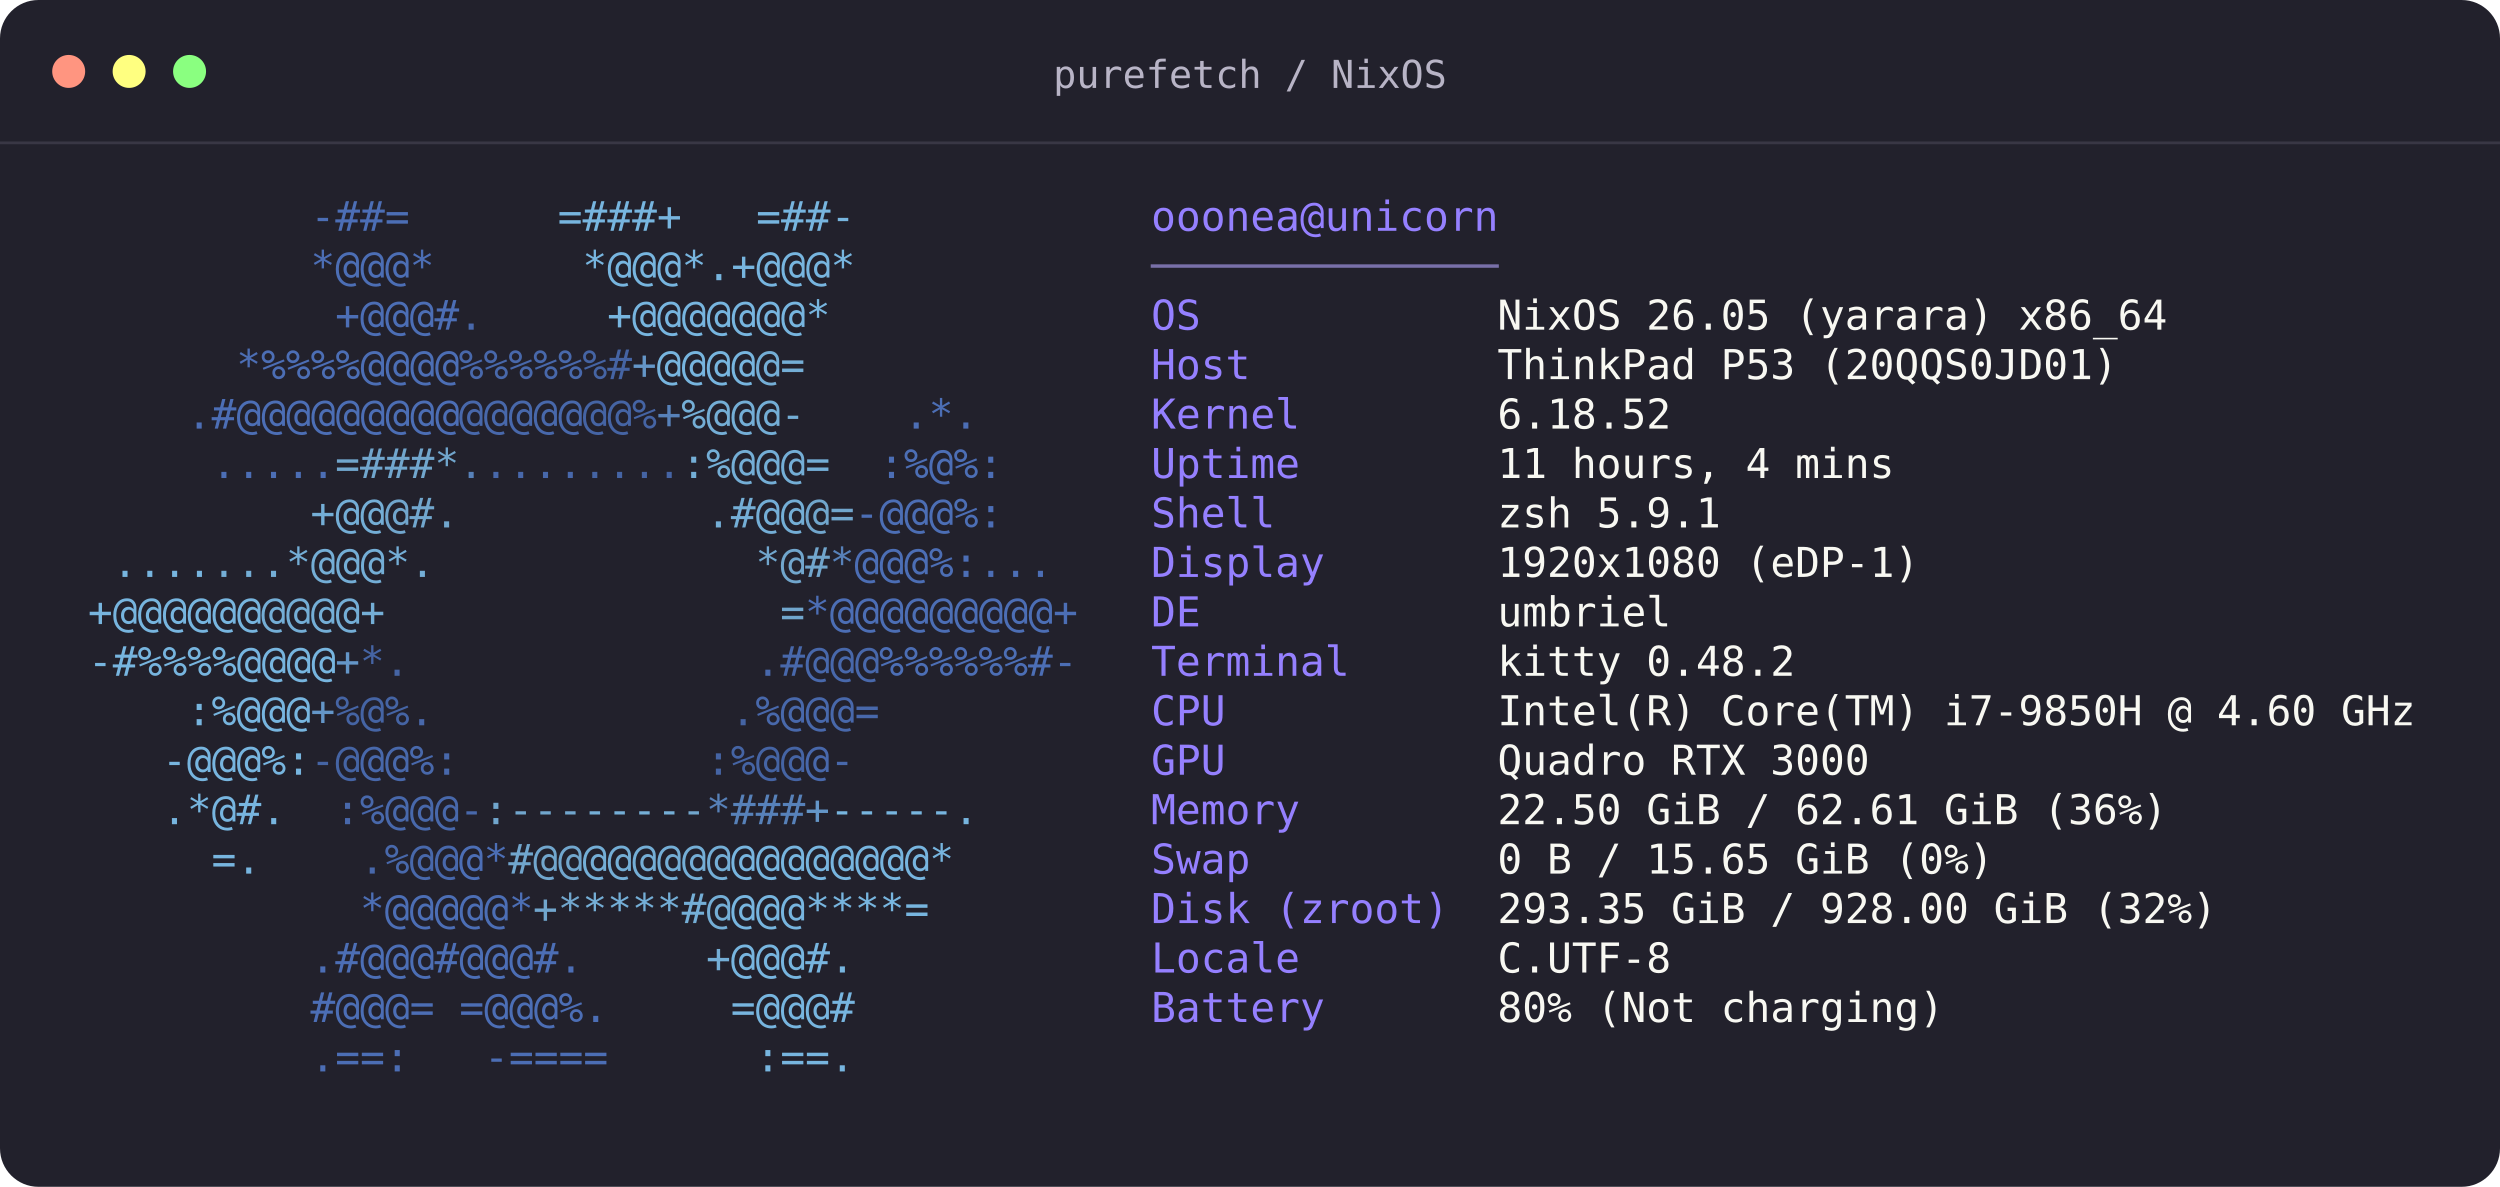
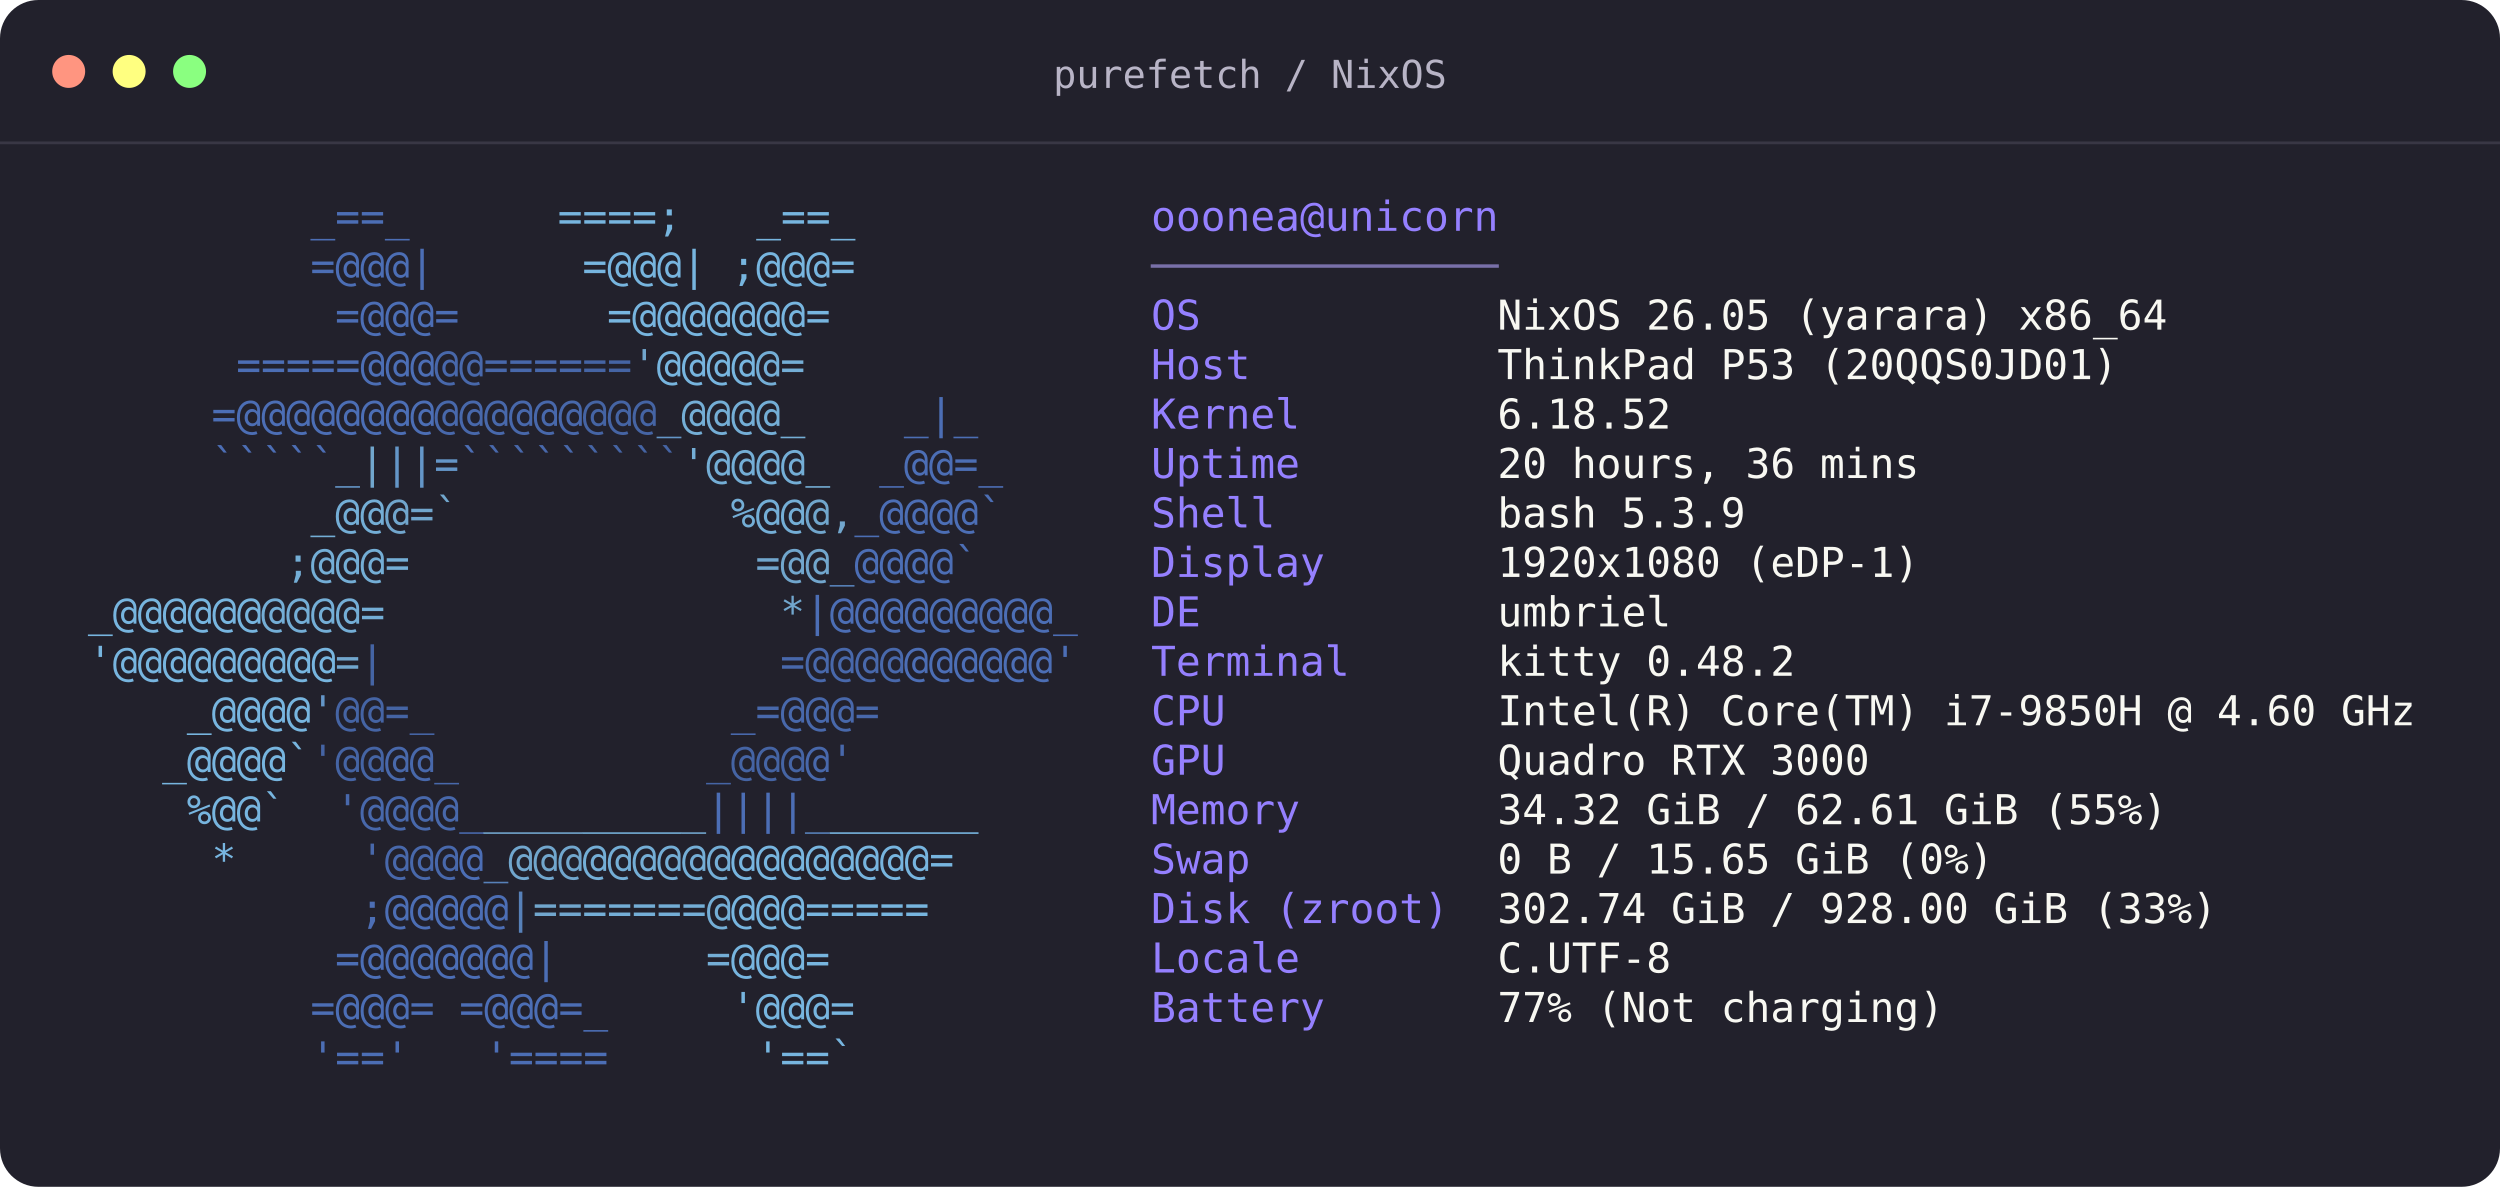
<svg xmlns="http://www.w3.org/2000/svg" width="910" height="432" viewBox="0 0 910 432">
  <rect width="910" height="432" rx="14" fill="#22212c" />
  <path d="M0 52 H910" stroke="#393745" />
  <circle cx="25" cy="26" r="6" fill="#ff9580" />
  <circle cx="47" cy="26" r="6" fill="#ffff80" />
  <circle cx="69" cy="26" r="6" fill="#8aff80" />
  <text x="455.0" y="32" text-anchor="middle" fill="#b8b4c6" font-family="DejaVu Sans Mono" font-size="14">purefetch / NixOS</text>
-   <text x="32" y="84" font-family="DejaVu Sans Mono" font-size="15" fill="#f8f8f2" xml:space="preserve">         </text>
-   <text x="113" y="84" font-family="DejaVu Sans Mono" font-size="15" fill="#4c6eb5" xml:space="preserve">-##=      </text>
-   <text x="203" y="84" font-family="DejaVu Sans Mono" font-size="15" fill="#77b5df" xml:space="preserve">=###+   =##-</text>
+   <text x="32" y="84" font-family="DejaVu Sans Mono" font-size="15" fill="#4c6eb5" xml:space="preserve">         </text>
+   <text x="113" y="84" font-family="DejaVu Sans Mono" font-size="15" fill="#4c6eb5" xml:space="preserve">_==_      </text>
+   <text x="203" y="84" font-family="DejaVu Sans Mono" font-size="15" fill="#77b5df" xml:space="preserve">====;   _==_</text>
  <text x="311" y="84" font-family="DejaVu Sans Mono" font-size="15" fill="#f8f8f2" xml:space="preserve">            </text>
  <text x="419" y="84" font-family="DejaVu Sans Mono" font-size="15" fill="#9580ff" xml:space="preserve">ooonea@unicorn</text>
-   <text x="32" y="102" font-family="DejaVu Sans Mono" font-size="15" fill="#f8f8f2" xml:space="preserve">         </text>
-   <text x="113" y="102" font-family="DejaVu Sans Mono" font-size="15" fill="#4c6eb5" xml:space="preserve">*@@@*      </text>
-   <text x="212" y="102" font-family="DejaVu Sans Mono" font-size="15" fill="#77b5df" xml:space="preserve">*@@@*.+@@@*</text>
+   <text x="32" y="102" font-family="DejaVu Sans Mono" font-size="15" fill="#4c6eb5" xml:space="preserve">         </text>
+   <text x="113" y="102" font-family="DejaVu Sans Mono" font-size="15" fill="#4c6eb5" xml:space="preserve">=@@@|      </text>
+   <text x="212" y="102" font-family="DejaVu Sans Mono" font-size="15" fill="#77b5df" xml:space="preserve">=@@@| ;@@@=</text>
  <text x="311" y="102" font-family="DejaVu Sans Mono" font-size="15" fill="#f8f8f2" xml:space="preserve">            </text>
  <text x="419" y="102" font-family="DejaVu Sans Mono" font-size="15" fill="#7970a9" xml:space="preserve">──────────────</text>
-   <text x="32" y="120" font-family="DejaVu Sans Mono" font-size="15" fill="#f8f8f2" xml:space="preserve">          </text>
-   <text x="122" y="120" font-family="DejaVu Sans Mono" font-size="15" fill="#4c6eb5" xml:space="preserve">+@@@#</text>
-   <text x="167" y="120" font-family="DejaVu Sans Mono" font-size="15" fill="#4868ab" xml:space="preserve">.     </text>
-   <text x="221" y="120" font-family="DejaVu Sans Mono" font-size="15" fill="#77b5df" xml:space="preserve">+@@@@@@@*</text>
+   <text x="32" y="120" font-family="DejaVu Sans Mono" font-size="15" fill="#4c6eb5" xml:space="preserve">          </text>
+   <text x="122" y="120" font-family="DejaVu Sans Mono" font-size="15" fill="#4c6eb5" xml:space="preserve">=@@@=      </text>
+   <text x="221" y="120" font-family="DejaVu Sans Mono" font-size="15" fill="#77b5df" xml:space="preserve">=@@@@@@@=</text>
  <text x="302" y="120" font-family="DejaVu Sans Mono" font-size="15" fill="#f8f8f2" xml:space="preserve">             </text>
  <text x="419" y="120" font-family="DejaVu Sans Mono" font-size="15" fill="#9580ff" xml:space="preserve">OS          </text>
  <text x="527" y="120" font-family="DejaVu Sans Mono" font-size="15" fill="#f8f8f2" xml:space="preserve">  NixOS 26.05 (yarara) x86_64</text>
-   <text x="32" y="138" font-family="DejaVu Sans Mono" font-size="15" fill="#f8f8f2" xml:space="preserve">      </text>
-   <text x="86" y="138" font-family="DejaVu Sans Mono" font-size="15" fill="#4c6eb5" xml:space="preserve">*%%%%@@@@</text>
-   <text x="167" y="138" font-family="DejaVu Sans Mono" font-size="15" fill="#4868ab" xml:space="preserve">%%%%%</text>
-   <text x="212" y="138" font-family="DejaVu Sans Mono" font-size="15" fill="#4564a4" xml:space="preserve">%#</text>
-   <text x="230" y="138" font-family="DejaVu Sans Mono" font-size="15" fill="#6496c8" xml:space="preserve">+</text>
+   <text x="32" y="138" font-family="DejaVu Sans Mono" font-size="15" fill="#4c6eb5" xml:space="preserve">      </text>
+   <text x="86" y="138" font-family="DejaVu Sans Mono" font-size="15" fill="#4c6eb5" xml:space="preserve">=====@@@</text>
+   <text x="158" y="138" font-family="DejaVu Sans Mono" font-size="15" fill="#4868ab" xml:space="preserve">@@====</text>
+   <text x="212" y="138" font-family="DejaVu Sans Mono" font-size="15" fill="#4564a4" xml:space="preserve">==</text>
+   <text x="230" y="138" font-family="DejaVu Sans Mono" font-size="15" fill="#71a6cd" xml:space="preserve">'</text>
  <text x="239" y="138" font-family="DejaVu Sans Mono" font-size="15" fill="#77b5df" xml:space="preserve">@@@@</text>
  <text x="275" y="138" font-family="DejaVu Sans Mono" font-size="15" fill="#74aed6" xml:space="preserve">@=</text>
  <text x="293" y="138" font-family="DejaVu Sans Mono" font-size="15" fill="#f8f8f2" xml:space="preserve">              </text>
  <text x="419" y="138" font-family="DejaVu Sans Mono" font-size="15" fill="#9580ff" xml:space="preserve">Host        </text>
  <text x="527" y="138" font-family="DejaVu Sans Mono" font-size="15" fill="#f8f8f2" xml:space="preserve">  ThinkPad P53 (20QQS0JD01)</text>
-   <text x="32" y="156" font-family="DejaVu Sans Mono" font-size="15" fill="#f8f8f2" xml:space="preserve">    </text>
-   <text x="68" y="156" font-family="DejaVu Sans Mono" font-size="15" fill="#4c6eb5" xml:space="preserve">.#@@@@@@@@@</text>
-   <text x="167" y="156" font-family="DejaVu Sans Mono" font-size="15" fill="#4868ab" xml:space="preserve">@@@@@</text>
-   <text x="212" y="156" font-family="DejaVu Sans Mono" font-size="15" fill="#4564a4" xml:space="preserve">@@%</text>
-   <text x="239" y="156" font-family="DejaVu Sans Mono" font-size="15" fill="#5781b9" xml:space="preserve">+</text>
-   <text x="248" y="156" font-family="DejaVu Sans Mono" font-size="15" fill="#74aed6" xml:space="preserve">%@@@-    </text>
-   <text x="329" y="156" font-family="DejaVu Sans Mono" font-size="15" fill="#4c6eb5" xml:space="preserve">.*.</text>
+   <text x="32" y="156" font-family="DejaVu Sans Mono" font-size="15" fill="#4c6eb5" xml:space="preserve">     </text>
+   <text x="77" y="156" font-family="DejaVu Sans Mono" font-size="15" fill="#4c6eb5" xml:space="preserve">=@@@@@@@@</text>
+   <text x="158" y="156" font-family="DejaVu Sans Mono" font-size="15" fill="#4868ab" xml:space="preserve">@@@@@@</text>
+   <text x="212" y="156" font-family="DejaVu Sans Mono" font-size="15" fill="#4564a4" xml:space="preserve">@@@</text>
+   <text x="239" y="156" font-family="DejaVu Sans Mono" font-size="15" fill="#6496c8" xml:space="preserve">_</text>
+   <text x="248" y="156" font-family="DejaVu Sans Mono" font-size="15" fill="#74aed6" xml:space="preserve">@@@@_    </text>
+   <text x="329" y="156" font-family="DejaVu Sans Mono" font-size="15" fill="#4c6eb5" xml:space="preserve">_|_</text>
  <text x="356" y="156" font-family="DejaVu Sans Mono" font-size="15" fill="#f8f8f2" xml:space="preserve">       </text>
  <text x="419" y="156" font-family="DejaVu Sans Mono" font-size="15" fill="#9580ff" xml:space="preserve">Kernel      </text>
  <text x="527" y="156" font-family="DejaVu Sans Mono" font-size="15" fill="#f8f8f2" xml:space="preserve">  6.18.52</text>
-   <text x="32" y="174" font-family="DejaVu Sans Mono" font-size="15" fill="#f8f8f2" xml:space="preserve">     </text>
-   <text x="77" y="174" font-family="DejaVu Sans Mono" font-size="15" fill="#4c6eb5" xml:space="preserve">.....</text>
-   <text x="122" y="174" font-family="DejaVu Sans Mono" font-size="15" fill="#71a6cd" xml:space="preserve">=###*</text>
-   <text x="167" y="174" font-family="DejaVu Sans Mono" font-size="15" fill="#5781b9" xml:space="preserve">.</text>
-   <text x="176" y="174" font-family="DejaVu Sans Mono" font-size="15" fill="#4868ab" xml:space="preserve">....</text>
-   <text x="212" y="174" font-family="DejaVu Sans Mono" font-size="15" fill="#4564a4" xml:space="preserve">....</text>
-   <text x="248" y="174" font-family="DejaVu Sans Mono" font-size="15" fill="#74aed6" xml:space="preserve">:%@@@=  </text>
-   <text x="320" y="174" font-family="DejaVu Sans Mono" font-size="15" fill="#4c6eb5" xml:space="preserve">:%@%:</text>
+   <text x="32" y="174" font-family="DejaVu Sans Mono" font-size="15" fill="#4c6eb5" xml:space="preserve">     </text>
+   <text x="77" y="174" font-family="DejaVu Sans Mono" font-size="15" fill="#4c6eb5" xml:space="preserve">`````</text>
+   <text x="122" y="174" font-family="DejaVu Sans Mono" font-size="15" fill="#6496c8" xml:space="preserve">_</text>
+   <text x="131" y="174" font-family="DejaVu Sans Mono" font-size="15" fill="#71a6cd" xml:space="preserve">|</text>
+   <text x="140" y="174" font-family="DejaVu Sans Mono" font-size="15" fill="#6496c8" xml:space="preserve">||=</text>
+   <text x="167" y="174" font-family="DejaVu Sans Mono" font-size="15" fill="#4c6eb5" xml:space="preserve">`</text>
+   <text x="176" y="174" font-family="DejaVu Sans Mono" font-size="15" fill="#4868ab" xml:space="preserve">````</text>
+   <text x="212" y="174" font-family="DejaVu Sans Mono" font-size="15" fill="#4564a4" xml:space="preserve">````</text>
+   <text x="248" y="174" font-family="DejaVu Sans Mono" font-size="15" fill="#74aed6" xml:space="preserve">'@@@@_  </text>
+   <text x="320" y="174" font-family="DejaVu Sans Mono" font-size="15" fill="#4c6eb5" xml:space="preserve">_@@=_</text>
  <text x="365" y="174" font-family="DejaVu Sans Mono" font-size="15" fill="#f8f8f2" xml:space="preserve">      </text>
  <text x="419" y="174" font-family="DejaVu Sans Mono" font-size="15" fill="#9580ff" xml:space="preserve">Uptime      </text>
-   <text x="527" y="174" font-family="DejaVu Sans Mono" font-size="15" fill="#f8f8f2" xml:space="preserve">  11 hours, 4 mins</text>
-   <text x="32" y="192" font-family="DejaVu Sans Mono" font-size="15" fill="#f8f8f2" xml:space="preserve">         </text>
-   <text x="113" y="192" font-family="DejaVu Sans Mono" font-size="15" fill="#74aed6" xml:space="preserve">+@@</text>
-   <text x="140" y="192" font-family="DejaVu Sans Mono" font-size="15" fill="#71a6cd" xml:space="preserve">@#.          </text>
-   <text x="257" y="192" font-family="DejaVu Sans Mono" font-size="15" fill="#74aed6" xml:space="preserve">.#@@</text>
-   <text x="293" y="192" font-family="DejaVu Sans Mono" font-size="15" fill="#71a6cd" xml:space="preserve">@=</text>
-   <text x="311" y="192" font-family="DejaVu Sans Mono" font-size="15" fill="#4c6eb5" xml:space="preserve">-@@@%:</text>
+   <text x="527" y="174" font-family="DejaVu Sans Mono" font-size="15" fill="#f8f8f2" xml:space="preserve">  20 hours, 36 mins</text>
+   <text x="32" y="192" font-family="DejaVu Sans Mono" font-size="15" fill="#4c6eb5" xml:space="preserve">         </text>
+   <text x="113" y="192" font-family="DejaVu Sans Mono" font-size="15" fill="#74aed6" xml:space="preserve">_@@</text>
+   <text x="140" y="192" font-family="DejaVu Sans Mono" font-size="15" fill="#71a6cd" xml:space="preserve">@=`           </text>
+   <text x="266" y="192" font-family="DejaVu Sans Mono" font-size="15" fill="#74aed6" xml:space="preserve">%@@</text>
+   <text x="293" y="192" font-family="DejaVu Sans Mono" font-size="15" fill="#71a6cd" xml:space="preserve">@,</text>
+   <text x="311" y="192" font-family="DejaVu Sans Mono" font-size="15" fill="#4c6eb5" xml:space="preserve">_@@@@`</text>
  <text x="365" y="192" font-family="DejaVu Sans Mono" font-size="15" fill="#f8f8f2" xml:space="preserve">      </text>
  <text x="419" y="192" font-family="DejaVu Sans Mono" font-size="15" fill="#9580ff" xml:space="preserve">Shell       </text>
-   <text x="527" y="192" font-family="DejaVu Sans Mono" font-size="15" fill="#f8f8f2" xml:space="preserve">  zsh 5.9.1</text>
-   <text x="32" y="210" font-family="DejaVu Sans Mono" font-size="15" fill="#f8f8f2" xml:space="preserve"> </text>
-   <text x="41" y="210" font-family="DejaVu Sans Mono" font-size="15" fill="#77b5df" xml:space="preserve">....</text>
-   <text x="77" y="210" font-family="DejaVu Sans Mono" font-size="15" fill="#74aed6" xml:space="preserve">...*@@@*.             </text>
-   <text x="275" y="210" font-family="DejaVu Sans Mono" font-size="15" fill="#71a6cd" xml:space="preserve">*@#</text>
-   <text x="302" y="210" font-family="DejaVu Sans Mono" font-size="15" fill="#5781b9" xml:space="preserve">*</text>
-   <text x="311" y="210" font-family="DejaVu Sans Mono" font-size="15" fill="#4c6eb5" xml:space="preserve">@@@%:...</text>
-   <text x="383" y="210" font-family="DejaVu Sans Mono" font-size="15" fill="#f8f8f2" xml:space="preserve">    </text>
+   <text x="527" y="192" font-family="DejaVu Sans Mono" font-size="15" fill="#f8f8f2" xml:space="preserve">  bash 5.3.9</text>
+   <text x="32" y="210" font-family="DejaVu Sans Mono" font-size="15" fill="#4c6eb5" xml:space="preserve">        </text>
+   <text x="104" y="210" font-family="DejaVu Sans Mono" font-size="15" fill="#74aed6" xml:space="preserve">;@@@=              </text>
+   <text x="275" y="210" font-family="DejaVu Sans Mono" font-size="15" fill="#71a6cd" xml:space="preserve">=@@</text>
+   <text x="302" y="210" font-family="DejaVu Sans Mono" font-size="15" fill="#5781b9" xml:space="preserve">_</text>
+   <text x="311" y="210" font-family="DejaVu Sans Mono" font-size="15" fill="#4c6eb5" xml:space="preserve">@@@@`</text>
+   <text x="356" y="210" font-family="DejaVu Sans Mono" font-size="15" fill="#f8f8f2" xml:space="preserve">       </text>
  <text x="419" y="210" font-family="DejaVu Sans Mono" font-size="15" fill="#9580ff" xml:space="preserve">Display     </text>
  <text x="527" y="210" font-family="DejaVu Sans Mono" font-size="15" fill="#f8f8f2" xml:space="preserve">  1920x1080 (eDP-1)</text>
-   <text x="32" y="228" font-family="DejaVu Sans Mono" font-size="15" fill="#77b5df" xml:space="preserve">+@@@@@@</text>
-   <text x="95" y="228" font-family="DejaVu Sans Mono" font-size="15" fill="#74aed6" xml:space="preserve">@@@@+                </text>
-   <text x="284" y="228" font-family="DejaVu Sans Mono" font-size="15" fill="#71a6cd" xml:space="preserve">=</text>
-   <text x="293" y="228" font-family="DejaVu Sans Mono" font-size="15" fill="#4c6eb5" xml:space="preserve">*@@@@@@@@@+</text>
+   <text x="32" y="228" font-family="DejaVu Sans Mono" font-size="15" fill="#77b5df" xml:space="preserve">_@@@@@@</text>
+   <text x="95" y="228" font-family="DejaVu Sans Mono" font-size="15" fill="#74aed6" xml:space="preserve">@@@@=                </text>
+   <text x="284" y="228" font-family="DejaVu Sans Mono" font-size="15" fill="#71a6cd" xml:space="preserve">*</text>
+   <text x="293" y="228" font-family="DejaVu Sans Mono" font-size="15" fill="#4c6eb5" xml:space="preserve">|@@@@@@@@@_</text>
  <text x="392" y="228" font-family="DejaVu Sans Mono" font-size="15" fill="#f8f8f2" xml:space="preserve">   </text>
  <text x="419" y="228" font-family="DejaVu Sans Mono" font-size="15" fill="#9580ff" xml:space="preserve">DE          </text>
  <text x="527" y="228" font-family="DejaVu Sans Mono" font-size="15" fill="#f8f8f2" xml:space="preserve">  umbriel</text>
-   <text x="32" y="246" font-family="DejaVu Sans Mono" font-size="15" fill="#77b5df" xml:space="preserve">-#%%%%@@@@</text>
-   <text x="122" y="246" font-family="DejaVu Sans Mono" font-size="15" fill="#6496c8" xml:space="preserve">+</text>
-   <text x="131" y="246" font-family="DejaVu Sans Mono" font-size="15" fill="#4564a4" xml:space="preserve">*.              </text>
-   <text x="275" y="246" font-family="DejaVu Sans Mono" font-size="15" fill="#4868ab" xml:space="preserve">.#@@@</text>
-   <text x="320" y="246" font-family="DejaVu Sans Mono" font-size="15" fill="#4c6eb5" xml:space="preserve">%%%%%%#-</text>
+   <text x="32" y="246" font-family="DejaVu Sans Mono" font-size="15" fill="#77b5df" xml:space="preserve">'@@@@@@@@@</text>
+   <text x="122" y="246" font-family="DejaVu Sans Mono" font-size="15" fill="#71a6cd" xml:space="preserve">=</text>
+   <text x="131" y="246" font-family="DejaVu Sans Mono" font-size="15" fill="#4564a4" xml:space="preserve">|                </text>
+   <text x="284" y="246" font-family="DejaVu Sans Mono" font-size="15" fill="#4868ab" xml:space="preserve">=@@@@</text>
+   <text x="329" y="246" font-family="DejaVu Sans Mono" font-size="15" fill="#4c6eb5" xml:space="preserve">@@@@@@'</text>
  <text x="392" y="246" font-family="DejaVu Sans Mono" font-size="15" fill="#f8f8f2" xml:space="preserve">   </text>
  <text x="419" y="246" font-family="DejaVu Sans Mono" font-size="15" fill="#9580ff" xml:space="preserve">Terminal    </text>
  <text x="527" y="246" font-family="DejaVu Sans Mono" font-size="15" fill="#f8f8f2" xml:space="preserve">  kitty 0.48.2</text>
-   <text x="32" y="264" font-family="DejaVu Sans Mono" font-size="15" fill="#f8f8f2" xml:space="preserve">    </text>
-   <text x="68" y="264" font-family="DejaVu Sans Mono" font-size="15" fill="#77b5df" xml:space="preserve">:%@@@</text>
-   <text x="113" y="264" font-family="DejaVu Sans Mono" font-size="15" fill="#6496c8" xml:space="preserve">+</text>
-   <text x="122" y="264" font-family="DejaVu Sans Mono" font-size="15" fill="#4564a4" xml:space="preserve">%@%</text>
-   <text x="149" y="264" font-family="DejaVu Sans Mono" font-size="15" fill="#4868ab" xml:space="preserve">.            </text>
-   <text x="266" y="264" font-family="DejaVu Sans Mono" font-size="15" fill="#4564a4" xml:space="preserve">.</text>
-   <text x="275" y="264" font-family="DejaVu Sans Mono" font-size="15" fill="#4868ab" xml:space="preserve">%@@@=</text>
+   <text x="32" y="264" font-family="DejaVu Sans Mono" font-size="15" fill="#4c6eb5" xml:space="preserve">    </text>
+   <text x="68" y="264" font-family="DejaVu Sans Mono" font-size="15" fill="#77b5df" xml:space="preserve">_@@@@</text>
+   <text x="113" y="264" font-family="DejaVu Sans Mono" font-size="15" fill="#6496c8" xml:space="preserve">'</text>
+   <text x="122" y="264" font-family="DejaVu Sans Mono" font-size="15" fill="#4564a4" xml:space="preserve">@@=_            </text>
+   <text x="266" y="264" font-family="DejaVu Sans Mono" font-size="15" fill="#4868ab" xml:space="preserve">_=@@@=</text>
  <text x="320" y="264" font-family="DejaVu Sans Mono" font-size="15" fill="#f8f8f2" xml:space="preserve">           </text>
  <text x="419" y="264" font-family="DejaVu Sans Mono" font-size="15" fill="#9580ff" xml:space="preserve">CPU         </text>
  <text x="527" y="264" font-family="DejaVu Sans Mono" font-size="15" fill="#f8f8f2" xml:space="preserve">  Intel(R) Core(TM) i7-9850H @ 4.60 GHz</text>
-   <text x="32" y="282" font-family="DejaVu Sans Mono" font-size="15" fill="#f8f8f2" xml:space="preserve">   </text>
-   <text x="59" y="282" font-family="DejaVu Sans Mono" font-size="15" fill="#77b5df" xml:space="preserve">-@@@%:</text>
-   <text x="113" y="282" font-family="DejaVu Sans Mono" font-size="15" fill="#4564a4" xml:space="preserve">-@</text>
-   <text x="131" y="282" font-family="DejaVu Sans Mono" font-size="15" fill="#4868ab" xml:space="preserve">@@%:          </text>
-   <text x="257" y="282" font-family="DejaVu Sans Mono" font-size="15" fill="#4564a4" xml:space="preserve">:%@@</text>
-   <text x="293" y="282" font-family="DejaVu Sans Mono" font-size="15" fill="#4868ab" xml:space="preserve">@-</text>
+   <text x="32" y="282" font-family="DejaVu Sans Mono" font-size="15" fill="#4c6eb5" xml:space="preserve">   </text>
+   <text x="59" y="282" font-family="DejaVu Sans Mono" font-size="15" fill="#77b5df" xml:space="preserve">_@@@@`</text>
+   <text x="113" y="282" font-family="DejaVu Sans Mono" font-size="15" fill="#4564a4" xml:space="preserve">'@@</text>
+   <text x="140" y="282" font-family="DejaVu Sans Mono" font-size="15" fill="#4868ab" xml:space="preserve">@@_          </text>
+   <text x="257" y="282" font-family="DejaVu Sans Mono" font-size="15" fill="#4564a4" xml:space="preserve">_@@@</text>
+   <text x="293" y="282" font-family="DejaVu Sans Mono" font-size="15" fill="#4868ab" xml:space="preserve">@'</text>
  <text x="311" y="282" font-family="DejaVu Sans Mono" font-size="15" fill="#f8f8f2" xml:space="preserve">            </text>
  <text x="419" y="282" font-family="DejaVu Sans Mono" font-size="15" fill="#9580ff" xml:space="preserve">GPU         </text>
  <text x="527" y="282" font-family="DejaVu Sans Mono" font-size="15" fill="#f8f8f2" xml:space="preserve">  Quadro RTX 3000</text>
-   <text x="32" y="300" font-family="DejaVu Sans Mono" font-size="15" fill="#f8f8f2" xml:space="preserve">   </text>
-   <text x="59" y="300" font-family="DejaVu Sans Mono" font-size="15" fill="#77b5df" xml:space="preserve">.*@#.  </text>
-   <text x="122" y="300" font-family="DejaVu Sans Mono" font-size="15" fill="#4868ab" xml:space="preserve">:%@@@-</text>
-   <text x="176" y="300" font-family="DejaVu Sans Mono" font-size="15" fill="#71a6cd" xml:space="preserve">:---</text>
-   <text x="212" y="300" font-family="DejaVu Sans Mono" font-size="15" fill="#74aed6" xml:space="preserve">----</text>
-   <text x="248" y="300" font-family="DejaVu Sans Mono" font-size="15" fill="#71a6cd" xml:space="preserve">-</text>
-   <text x="257" y="300" font-family="DejaVu Sans Mono" font-size="15" fill="#5781b9" xml:space="preserve">*###</text>
-   <text x="293" y="300" font-family="DejaVu Sans Mono" font-size="15" fill="#6496c8" xml:space="preserve">+</text>
-   <text x="302" y="300" font-family="DejaVu Sans Mono" font-size="15" fill="#77b5df" xml:space="preserve">-----.</text>
+   <text x="32" y="300" font-family="DejaVu Sans Mono" font-size="15" fill="#4c6eb5" xml:space="preserve">    </text>
+   <text x="68" y="300" font-family="DejaVu Sans Mono" font-size="15" fill="#77b5df" xml:space="preserve">%@@`  </text>
+   <text x="122" y="300" font-family="DejaVu Sans Mono" font-size="15" fill="#4868ab" xml:space="preserve">'@@@@_</text>
+   <text x="176" y="300" font-family="DejaVu Sans Mono" font-size="15" fill="#71a6cd" xml:space="preserve">____</text>
+   <text x="212" y="300" font-family="DejaVu Sans Mono" font-size="15" fill="#74aed6" xml:space="preserve">____</text>
+   <text x="248" y="300" font-family="DejaVu Sans Mono" font-size="15" fill="#71a6cd" xml:space="preserve">_</text>
+   <text x="257" y="300" font-family="DejaVu Sans Mono" font-size="15" fill="#4c6eb5" xml:space="preserve">||||</text>
+   <text x="293" y="300" font-family="DejaVu Sans Mono" font-size="15" fill="#5781b9" xml:space="preserve">_</text>
+   <text x="302" y="300" font-family="DejaVu Sans Mono" font-size="15" fill="#77b5df" xml:space="preserve">______</text>
  <text x="356" y="300" font-family="DejaVu Sans Mono" font-size="15" fill="#f8f8f2" xml:space="preserve">       </text>
  <text x="419" y="300" font-family="DejaVu Sans Mono" font-size="15" fill="#9580ff" xml:space="preserve">Memory      </text>
-   <text x="527" y="300" font-family="DejaVu Sans Mono" font-size="15" fill="#f8f8f2" xml:space="preserve">  22.50 GiB / 62.61 GiB (36%)</text>
-   <text x="32" y="318" font-family="DejaVu Sans Mono" font-size="15" fill="#f8f8f2" xml:space="preserve">     </text>
-   <text x="77" y="318" font-family="DejaVu Sans Mono" font-size="15" fill="#77b5df" xml:space="preserve">=.    </text>
-   <text x="131" y="318" font-family="DejaVu Sans Mono" font-size="15" fill="#4868ab" xml:space="preserve">.%@@</text>
-   <text x="167" y="318" font-family="DejaVu Sans Mono" font-size="15" fill="#4c6eb5" xml:space="preserve">@*</text>
-   <text x="185" y="318" font-family="DejaVu Sans Mono" font-size="15" fill="#71a6cd" xml:space="preserve">#@@</text>
+   <text x="527" y="300" font-family="DejaVu Sans Mono" font-size="15" fill="#f8f8f2" xml:space="preserve">  34.32 GiB / 62.61 GiB (55%)</text>
+   <text x="32" y="318" font-family="DejaVu Sans Mono" font-size="15" fill="#4c6eb5" xml:space="preserve">     </text>
+   <text x="77" y="318" font-family="DejaVu Sans Mono" font-size="15" fill="#77b5df" xml:space="preserve">*     </text>
+   <text x="131" y="318" font-family="DejaVu Sans Mono" font-size="15" fill="#4868ab" xml:space="preserve">'@@@</text>
+   <text x="167" y="318" font-family="DejaVu Sans Mono" font-size="15" fill="#4c6eb5" xml:space="preserve">@</text>
+   <text x="176" y="318" font-family="DejaVu Sans Mono" font-size="15" fill="#5781b9" xml:space="preserve">_</text>
+   <text x="185" y="318" font-family="DejaVu Sans Mono" font-size="15" fill="#71a6cd" xml:space="preserve">@@@</text>
  <text x="212" y="318" font-family="DejaVu Sans Mono" font-size="15" fill="#74aed6" xml:space="preserve">@@@@@@</text>
-   <text x="266" y="318" font-family="DejaVu Sans Mono" font-size="15" fill="#77b5df" xml:space="preserve">@@@@@@@@*</text>
+   <text x="266" y="318" font-family="DejaVu Sans Mono" font-size="15" fill="#77b5df" xml:space="preserve">@@@@@@@@=</text>
  <text x="347" y="318" font-family="DejaVu Sans Mono" font-size="15" fill="#f8f8f2" xml:space="preserve">        </text>
  <text x="419" y="318" font-family="DejaVu Sans Mono" font-size="15" fill="#9580ff" xml:space="preserve">Swap        </text>
  <text x="527" y="318" font-family="DejaVu Sans Mono" font-size="15" fill="#f8f8f2" xml:space="preserve">  0 B / 15.65 GiB (0%)</text>
-   <text x="32" y="336" font-family="DejaVu Sans Mono" font-size="15" fill="#f8f8f2" xml:space="preserve">           </text>
-   <text x="131" y="336" font-family="DejaVu Sans Mono" font-size="15" fill="#4c6eb5" xml:space="preserve">*@@@@@*</text>
-   <text x="194" y="336" font-family="DejaVu Sans Mono" font-size="15" fill="#71a6cd" xml:space="preserve">+*</text>
-   <text x="212" y="336" font-family="DejaVu Sans Mono" font-size="15" fill="#74aed6" xml:space="preserve">****#@</text>
-   <text x="266" y="336" font-family="DejaVu Sans Mono" font-size="15" fill="#77b5df" xml:space="preserve">@@@****=</text>
+   <text x="32" y="336" font-family="DejaVu Sans Mono" font-size="15" fill="#4c6eb5" xml:space="preserve">           </text>
+   <text x="131" y="336" font-family="DejaVu Sans Mono" font-size="15" fill="#4c6eb5" xml:space="preserve">;@@@@@</text>
+   <text x="185" y="336" font-family="DejaVu Sans Mono" font-size="15" fill="#5781b9" xml:space="preserve">|</text>
+   <text x="194" y="336" font-family="DejaVu Sans Mono" font-size="15" fill="#71a6cd" xml:space="preserve">==</text>
+   <text x="212" y="336" font-family="DejaVu Sans Mono" font-size="15" fill="#74aed6" xml:space="preserve">=====@</text>
+   <text x="266" y="336" font-family="DejaVu Sans Mono" font-size="15" fill="#77b5df" xml:space="preserve">@@@=====</text>
  <text x="338" y="336" font-family="DejaVu Sans Mono" font-size="15" fill="#f8f8f2" xml:space="preserve">         </text>
  <text x="419" y="336" font-family="DejaVu Sans Mono" font-size="15" fill="#9580ff" xml:space="preserve">Disk (zroot)</text>
-   <text x="527" y="336" font-family="DejaVu Sans Mono" font-size="15" fill="#f8f8f2" xml:space="preserve">  293.35 GiB / 928.00 GiB (32%)</text>
-   <text x="32" y="354" font-family="DejaVu Sans Mono" font-size="15" fill="#f8f8f2" xml:space="preserve">         </text>
-   <text x="113" y="354" font-family="DejaVu Sans Mono" font-size="15" fill="#4c6eb5" xml:space="preserve">.#@@@#@@@#.     </text>
-   <text x="257" y="354" font-family="DejaVu Sans Mono" font-size="15" fill="#74aed6" xml:space="preserve">+</text>
-   <text x="266" y="354" font-family="DejaVu Sans Mono" font-size="15" fill="#77b5df" xml:space="preserve">@@@#.</text>
-   <text x="311" y="354" font-family="DejaVu Sans Mono" font-size="15" fill="#f8f8f2" xml:space="preserve">            </text>
+   <text x="527" y="336" font-family="DejaVu Sans Mono" font-size="15" fill="#f8f8f2" xml:space="preserve">  302.74 GiB / 928.00 GiB (33%)</text>
+   <text x="32" y="354" font-family="DejaVu Sans Mono" font-size="15" fill="#4c6eb5" xml:space="preserve">          </text>
+   <text x="122" y="354" font-family="DejaVu Sans Mono" font-size="15" fill="#4c6eb5" xml:space="preserve">=@@@@@@@|      </text>
+   <text x="257" y="354" font-family="DejaVu Sans Mono" font-size="15" fill="#74aed6" xml:space="preserve">=</text>
+   <text x="266" y="354" font-family="DejaVu Sans Mono" font-size="15" fill="#77b5df" xml:space="preserve">@@@=</text>
+   <text x="302" y="354" font-family="DejaVu Sans Mono" font-size="15" fill="#f8f8f2" xml:space="preserve">             </text>
  <text x="419" y="354" font-family="DejaVu Sans Mono" font-size="15" fill="#9580ff" xml:space="preserve">Locale      </text>
  <text x="527" y="354" font-family="DejaVu Sans Mono" font-size="15" fill="#f8f8f2" xml:space="preserve">  C.UTF-8</text>
-   <text x="32" y="372" font-family="DejaVu Sans Mono" font-size="15" fill="#f8f8f2" xml:space="preserve">         </text>
-   <text x="113" y="372" font-family="DejaVu Sans Mono" font-size="15" fill="#4c6eb5" xml:space="preserve">#@@@= =@@@%.     </text>
-   <text x="266" y="372" font-family="DejaVu Sans Mono" font-size="15" fill="#77b5df" xml:space="preserve">=@@@#</text>
+   <text x="32" y="372" font-family="DejaVu Sans Mono" font-size="15" fill="#4c6eb5" xml:space="preserve">         </text>
+   <text x="113" y="372" font-family="DejaVu Sans Mono" font-size="15" fill="#4c6eb5" xml:space="preserve">=@@@= =@@@=_     </text>
+   <text x="266" y="372" font-family="DejaVu Sans Mono" font-size="15" fill="#77b5df" xml:space="preserve">'@@@=</text>
  <text x="311" y="372" font-family="DejaVu Sans Mono" font-size="15" fill="#f8f8f2" xml:space="preserve">            </text>
  <text x="419" y="372" font-family="DejaVu Sans Mono" font-size="15" fill="#9580ff" xml:space="preserve">Battery     </text>
-   <text x="527" y="372" font-family="DejaVu Sans Mono" font-size="15" fill="#f8f8f2" xml:space="preserve">  80% (Not charging)</text>
-   <text x="32" y="390" font-family="DejaVu Sans Mono" font-size="15" fill="#f8f8f2" xml:space="preserve">         </text>
-   <text x="113" y="390" font-family="DejaVu Sans Mono" font-size="15" fill="#4c6eb5" xml:space="preserve">.==:   -====      </text>
-   <text x="275" y="390" font-family="DejaVu Sans Mono" font-size="15" fill="#77b5df" xml:space="preserve">:==.</text>
+   <text x="527" y="372" font-family="DejaVu Sans Mono" font-size="15" fill="#f8f8f2" xml:space="preserve">  77% (Not charging)</text>
+   <text x="32" y="390" font-family="DejaVu Sans Mono" font-size="15" fill="#4c6eb5" xml:space="preserve">         </text>
+   <text x="113" y="390" font-family="DejaVu Sans Mono" font-size="15" fill="#4c6eb5" xml:space="preserve">'=='   '====      </text>
+   <text x="275" y="390" font-family="DejaVu Sans Mono" font-size="15" fill="#77b5df" xml:space="preserve">'==`</text>
</svg>
